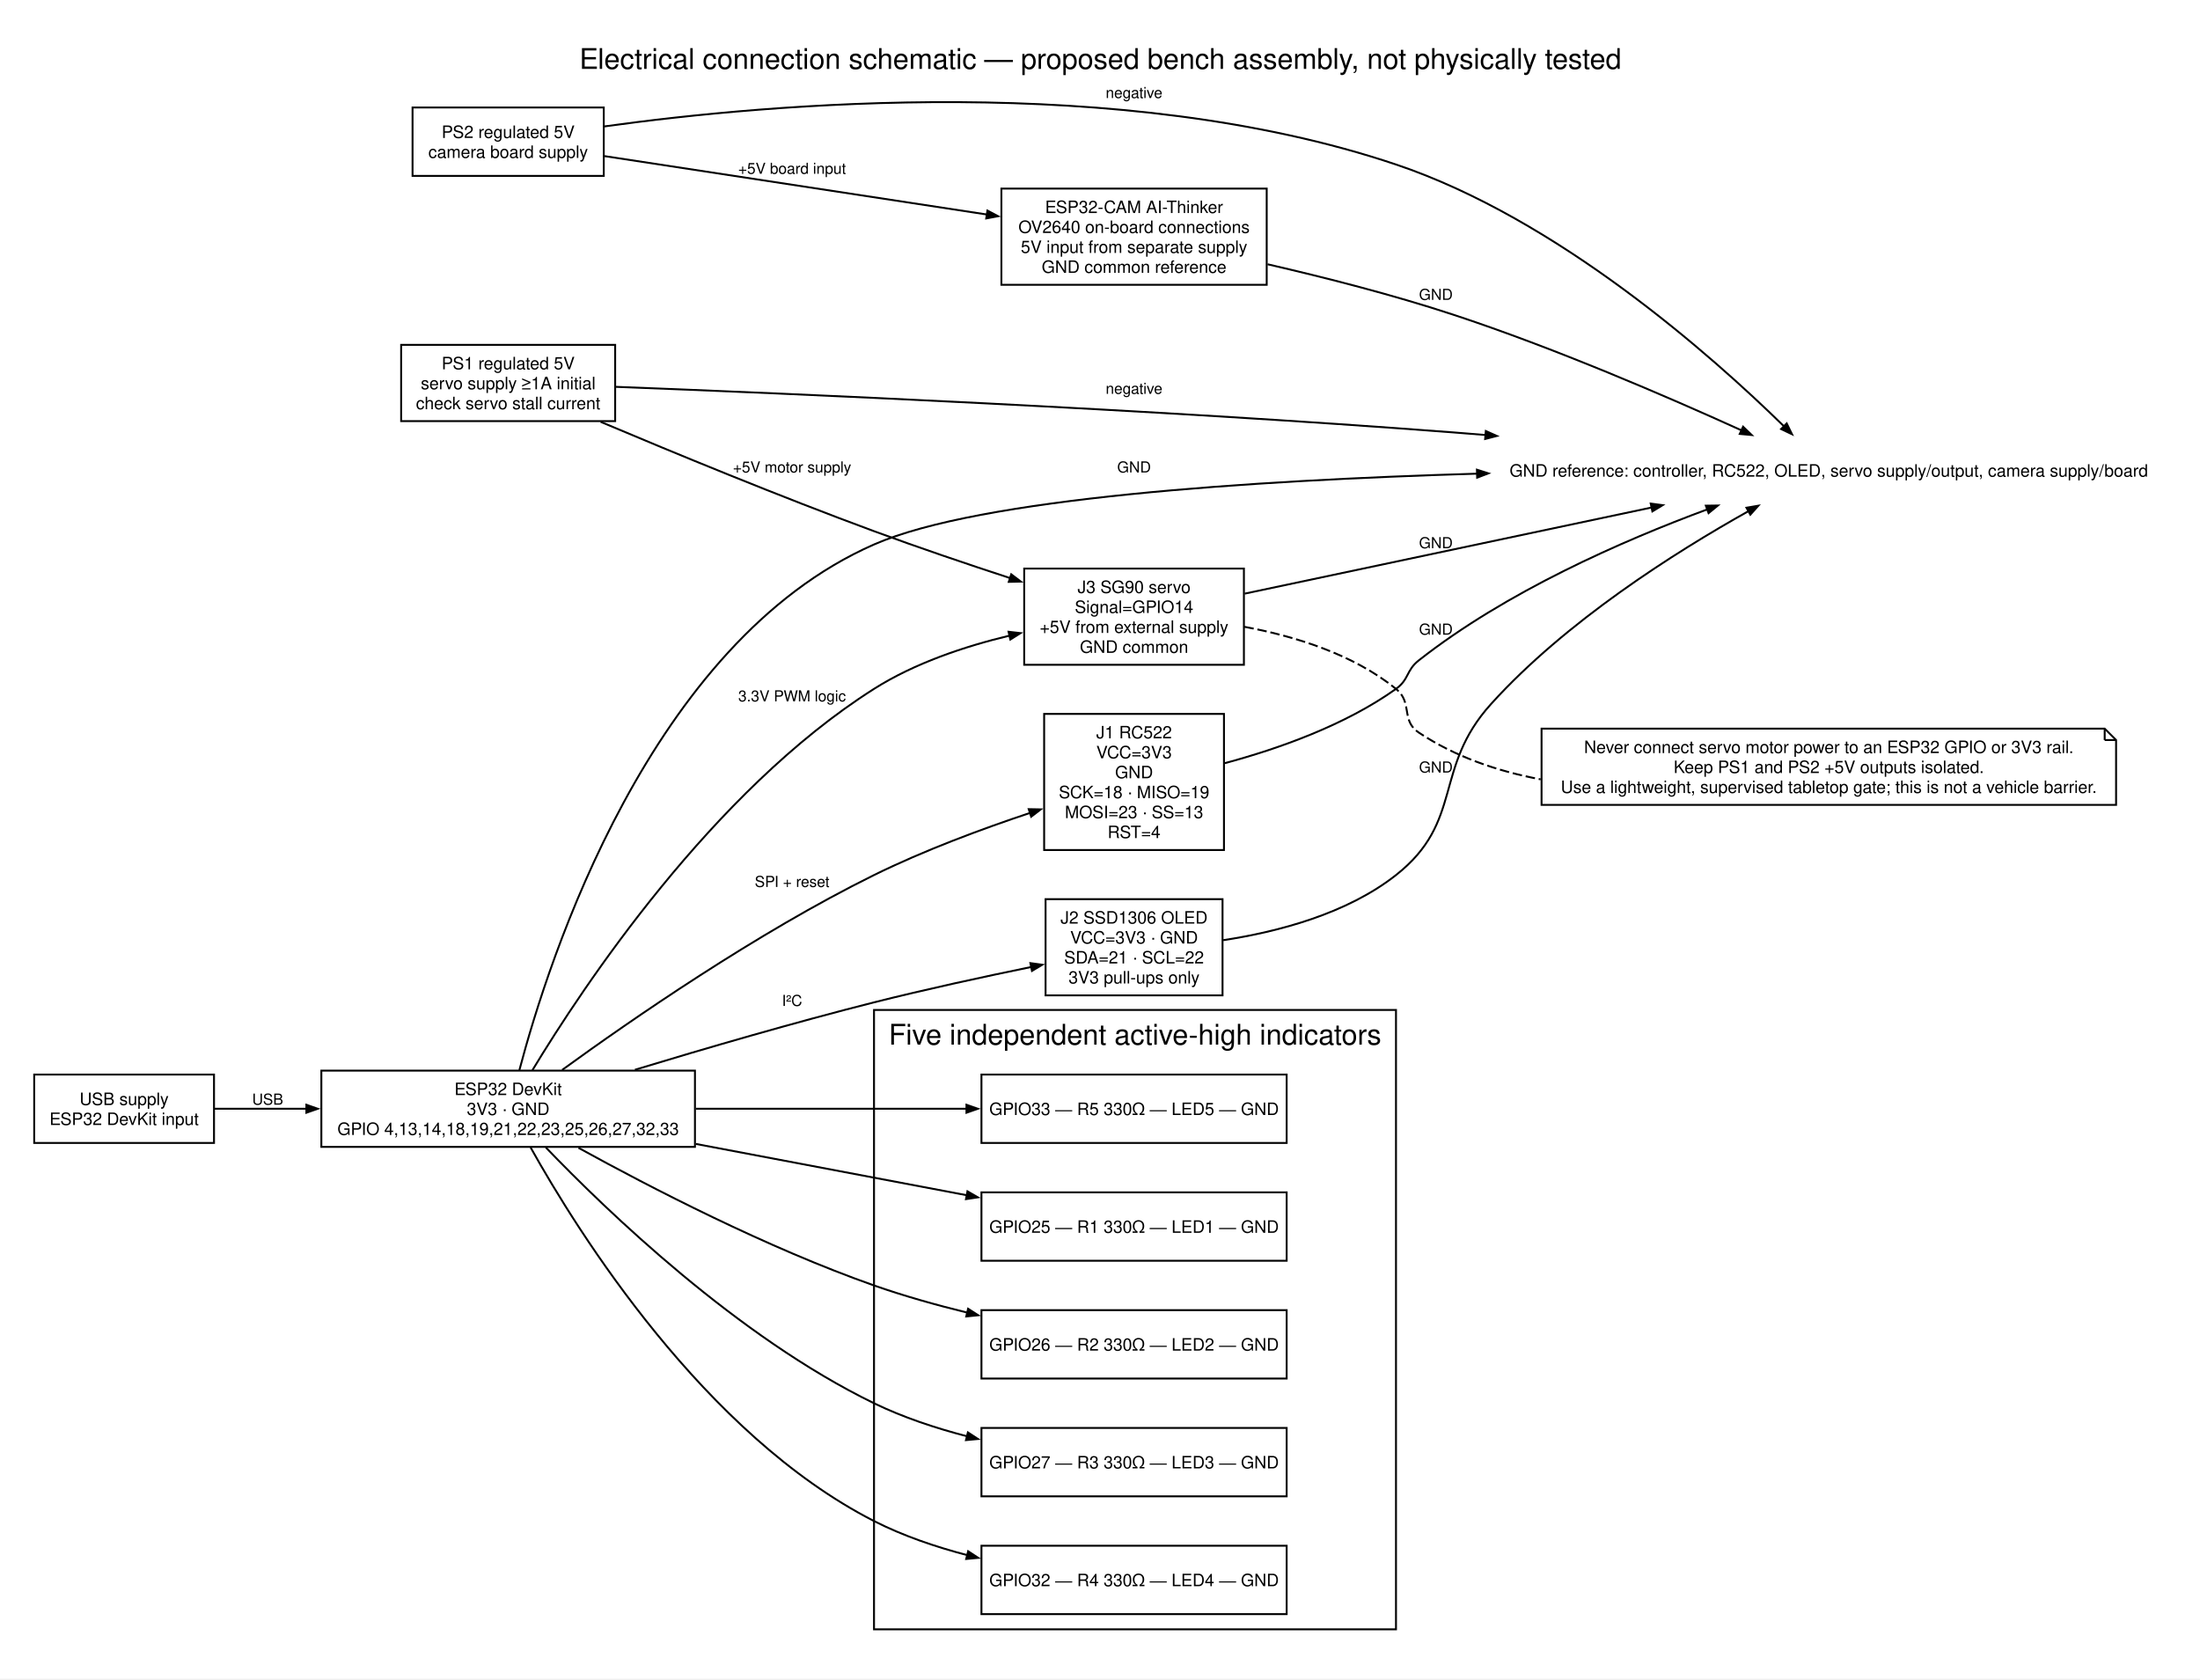
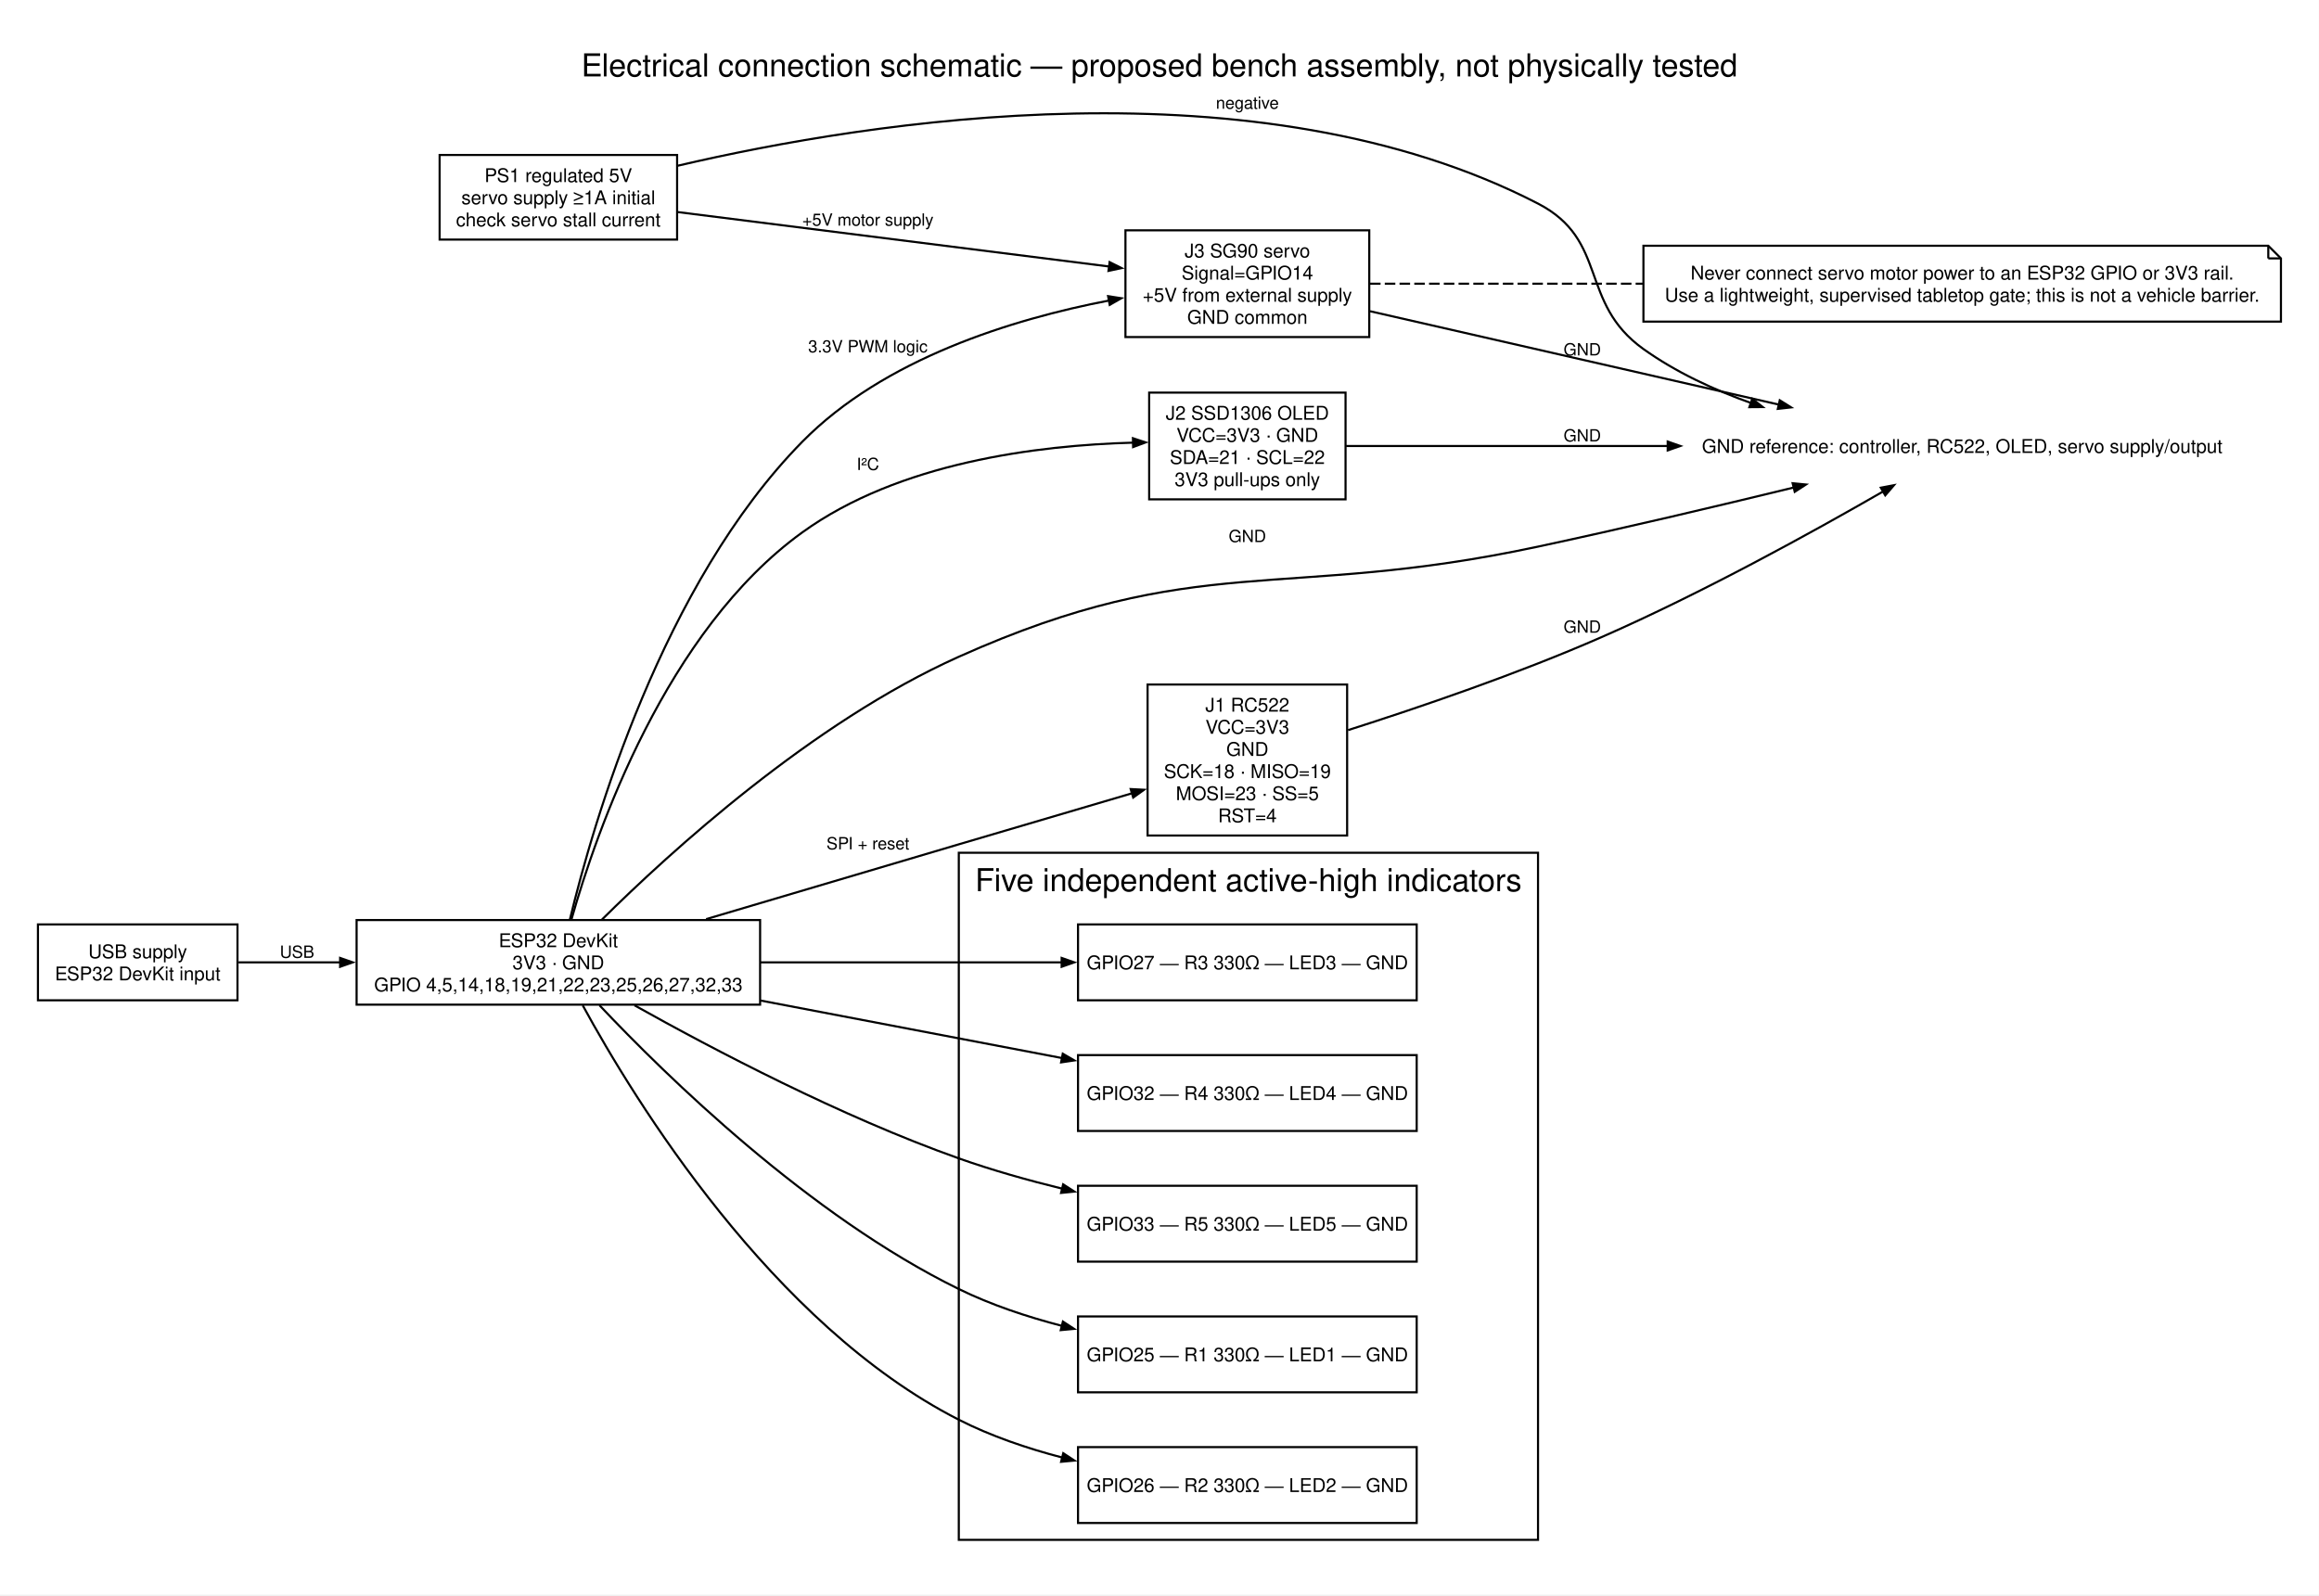
- <svg xmlns="http://www.w3.org/2000/svg" width="1158pt" height="884pt" viewBox="0.00 0.00 1158.00 884.00">
-   <g id="graph0" class="graph" transform="scale(1 1) rotate(0) translate(18 865.58)">
-     <polygon fill="white" stroke="none" points="-18,18 -18,-865.58 1140.45,-865.58 1140.45,18 -18,18" />
-     <text xml:space="preserve" text-anchor="middle" x="561.23" y="-829.33" font-family="Helvetica,sans-Serif" font-size="15.00">Electrical connection schematic — proposed bench assembly, not physically tested</text>
+ <svg xmlns="http://www.w3.org/2000/svg" width="1100pt" height="757pt" viewBox="0.00 0.00 1100.00 757.00">
+   <g id="graph0" class="graph" transform="scale(1 1) rotate(0) translate(18 738.6)">
+     <polygon fill="white" stroke="none" points="-18,18 -18,-738.6 1081.95,-738.6 1081.95,18 -18,18" />
+     <text xml:space="preserve" text-anchor="middle" x="531.98" y="-702.35" font-family="Helvetica,sans-Serif" font-size="15.00">Electrical connection schematic — proposed bench assembly, not physically tested</text>
    <g id="clust1" class="cluster">
-       <polygon fill="white" stroke="black" points="442.05,-8 442.05,-334 716.8,-334 716.8,-8 442.05,-8" />
-       <text xml:space="preserve" text-anchor="middle" x="579.43" y="-315.75" font-family="Helvetica,sans-Serif" font-size="15.00">Five independent active-high indicators</text>
+       <polygon fill="white" stroke="black" points="436.8,-8 436.8,-334 711.55,-334 711.55,-8 436.8,-8" />
+       <text xml:space="preserve" text-anchor="middle" x="574.18" y="-315.75" font-family="Helvetica,sans-Serif" font-size="15.00">Five independent active-high indicators</text>
    </g>
    <g id="node1" class="node">
-       <polygon fill="none" stroke="black" points="347.8,-302.07 151.15,-302.07 151.15,-261.93 347.8,-261.93 347.8,-302.07" />
-       <text xml:space="preserve" text-anchor="middle" x="249.48" y="-289.2" font-family="Helvetica,sans-Serif" font-size="9.00">ESP32 DevKit</text>
-       <text xml:space="preserve" text-anchor="middle" x="249.48" y="-278.7" font-family="Helvetica,sans-Serif" font-size="9.00">3V3 · GND</text>
-       <text xml:space="preserve" text-anchor="middle" x="249.48" y="-268.2" font-family="Helvetica,sans-Serif" font-size="9.00">GPIO 4,13,14,18,19,21,22,23,25,26,27,32,33</text>
+       <polygon fill="none" stroke="black" points="342.55,-302.07 151.15,-302.07 151.15,-261.93 342.55,-261.93 342.55,-302.07" />
+       <text xml:space="preserve" text-anchor="middle" x="246.85" y="-289.2" font-family="Helvetica,sans-Serif" font-size="9.00">ESP32 DevKit</text>
+       <text xml:space="preserve" text-anchor="middle" x="246.85" y="-278.7" font-family="Helvetica,sans-Serif" font-size="9.00">3V3 · GND</text>
+       <text xml:space="preserve" text-anchor="middle" x="246.85" y="-268.2" font-family="Helvetica,sans-Serif" font-size="9.00">GPIO 4,5,14,18,19,21,22,23,25,26,27,32,33</text>
    </g>
    <g id="node2" class="node">
-       <polygon fill="none" stroke="black" points="626.25,-489.82 531.6,-489.82 531.6,-418.18 626.25,-418.18 626.25,-489.82" />
-       <text xml:space="preserve" text-anchor="middle" x="578.93" y="-476.95" font-family="Helvetica,sans-Serif" font-size="9.00">J1 RC522</text>
-       <text xml:space="preserve" text-anchor="middle" x="578.93" y="-466.45" font-family="Helvetica,sans-Serif" font-size="9.00">VCC=3V3</text>
-       <text xml:space="preserve" text-anchor="middle" x="578.93" y="-455.95" font-family="Helvetica,sans-Serif" font-size="9.00">GND</text>
-       <text xml:space="preserve" text-anchor="middle" x="578.93" y="-445.45" font-family="Helvetica,sans-Serif" font-size="9.00">SCK=18 · MISO=19</text>
-       <text xml:space="preserve" text-anchor="middle" x="578.93" y="-434.95" font-family="Helvetica,sans-Serif" font-size="9.00">MOSI=23 · SS=13</text>
-       <text xml:space="preserve" text-anchor="middle" x="578.93" y="-424.45" font-family="Helvetica,sans-Serif" font-size="9.00">RST=4</text>
+       <polygon fill="none" stroke="black" points="621,-413.82 526.35,-413.82 526.35,-342.18 621,-342.18 621,-413.82" />
+       <text xml:space="preserve" text-anchor="middle" x="573.68" y="-400.95" font-family="Helvetica,sans-Serif" font-size="9.00">J1 RC522</text>
+       <text xml:space="preserve" text-anchor="middle" x="573.68" y="-390.45" font-family="Helvetica,sans-Serif" font-size="9.00">VCC=3V3</text>
+       <text xml:space="preserve" text-anchor="middle" x="573.68" y="-379.95" font-family="Helvetica,sans-Serif" font-size="9.00">GND</text>
+       <text xml:space="preserve" text-anchor="middle" x="573.68" y="-369.45" font-family="Helvetica,sans-Serif" font-size="9.00">SCK=18 · MISO=19</text>
+       <text xml:space="preserve" text-anchor="middle" x="573.68" y="-358.95" font-family="Helvetica,sans-Serif" font-size="9.00">MOSI=23 · SS=5</text>
+       <text xml:space="preserve" text-anchor="middle" x="573.68" y="-348.45" font-family="Helvetica,sans-Serif" font-size="9.00">RST=4</text>
    </g>
    <g id="edge2" class="edge">
-       <path fill="none" stroke="black" d="M277.87,-302.41C314.04,-328.68 380.38,-374.56 442.05,-405 468.26,-417.93 498.76,-429.25 524.22,-437.73" />
-       <polygon fill="black" stroke="black" points="523.47,-439.7 529.82,-439.58 524.78,-435.71 523.47,-439.7" />
-       <text xml:space="preserve" text-anchor="middle" x="398.93" y="-398.75" font-family="Helvetica,sans-Serif" font-size="8.00">SPI + reset</text>
+       <path fill="none" stroke="black" d="M316.94,-302.51C352.71,-313.12 397.1,-326.27 436.8,-338 463.96,-346.02 494.18,-354.92 519.22,-362.29" />
+       <polygon fill="black" stroke="black" points="518.33,-364.22 524.68,-363.89 519.52,-360.19 518.33,-364.22" />
+       <text xml:space="preserve" text-anchor="middle" x="393.68" y="-335.62" font-family="Helvetica,sans-Serif" font-size="8.00">SPI + reset</text>
    </g>
    <g id="node3" class="node">
-       <polygon fill="none" stroke="black" points="625.5,-392.32 532.35,-392.32 532.35,-341.68 625.5,-341.68 625.5,-392.32" />
-       <text xml:space="preserve" text-anchor="middle" x="578.93" y="-379.45" font-family="Helvetica,sans-Serif" font-size="9.00">J2 SSD1306 OLED</text>
-       <text xml:space="preserve" text-anchor="middle" x="578.93" y="-368.95" font-family="Helvetica,sans-Serif" font-size="9.00">VCC=3V3 · GND</text>
-       <text xml:space="preserve" text-anchor="middle" x="578.93" y="-358.45" font-family="Helvetica,sans-Serif" font-size="9.00">SDA=21 · SCL=22</text>
-       <text xml:space="preserve" text-anchor="middle" x="578.93" y="-347.95" font-family="Helvetica,sans-Serif" font-size="9.00">3V3 pull-ups only</text>
+       <polygon fill="none" stroke="black" points="620.25,-552.32 527.1,-552.32 527.1,-501.68 620.25,-501.68 620.25,-552.32" />
+       <text xml:space="preserve" text-anchor="middle" x="573.68" y="-539.45" font-family="Helvetica,sans-Serif" font-size="9.00">J2 SSD1306 OLED</text>
+       <text xml:space="preserve" text-anchor="middle" x="573.68" y="-528.95" font-family="Helvetica,sans-Serif" font-size="9.00">VCC=3V3 · GND</text>
+       <text xml:space="preserve" text-anchor="middle" x="573.68" y="-518.45" font-family="Helvetica,sans-Serif" font-size="9.00">SDA=21 · SCL=22</text>
+       <text xml:space="preserve" text-anchor="middle" x="573.68" y="-507.95" font-family="Helvetica,sans-Serif" font-size="9.00">3V3 pull-ups only</text>
    </g>
    <g id="edge3" class="edge">
-       <path fill="none" stroke="black" d="M316.2,-302.52C353.02,-313.69 399.89,-327.35 442.05,-338 469.19,-344.85 499.64,-351.45 524.83,-356.62" />
-       <polygon fill="black" stroke="black" points="524.35,-358.66 530.64,-357.8 525.19,-354.55 524.35,-358.66" />
-       <text xml:space="preserve" text-anchor="middle" x="398.93" y="-336.12" font-family="Helvetica,sans-Serif" font-size="8.00">I²C</text>
+       <path fill="none" stroke="black" d="M253.07,-302.36C264.89,-344.07 297.83,-439.24 362.55,-486 408.36,-519.09 473.87,-527.34 519.52,-528.58" />
+       <polygon fill="black" stroke="black" points="519.4,-530.68 525.44,-528.7 519.48,-526.48 519.4,-530.68" />
+       <text xml:space="preserve" text-anchor="middle" x="393.68" y="-515.6" font-family="Helvetica,sans-Serif" font-size="8.00">I²C</text>
    </g>
    <g id="node4" class="node">
-       <polygon fill="none" stroke="black" points="636.75,-566.32 521.1,-566.32 521.1,-515.68 636.75,-515.68 636.75,-566.32" />
-       <text xml:space="preserve" text-anchor="middle" x="578.93" y="-553.45" font-family="Helvetica,sans-Serif" font-size="9.00">J3 SG90 servo</text>
-       <text xml:space="preserve" text-anchor="middle" x="578.93" y="-542.95" font-family="Helvetica,sans-Serif" font-size="9.00">Signal=GPIO14</text>
-       <text xml:space="preserve" text-anchor="middle" x="578.93" y="-532.45" font-family="Helvetica,sans-Serif" font-size="9.00">+5V from external supply</text>
-       <text xml:space="preserve" text-anchor="middle" x="578.93" y="-521.95" font-family="Helvetica,sans-Serif" font-size="9.00">GND common</text>
+       <polygon fill="none" stroke="black" points="631.5,-629.32 515.85,-629.32 515.85,-578.68 631.5,-578.68 631.5,-629.32" />
+       <text xml:space="preserve" text-anchor="middle" x="573.68" y="-616.45" font-family="Helvetica,sans-Serif" font-size="9.00">J3 SG90 servo</text>
+       <text xml:space="preserve" text-anchor="middle" x="573.68" y="-605.95" font-family="Helvetica,sans-Serif" font-size="9.00">Signal=GPIO14</text>
+       <text xml:space="preserve" text-anchor="middle" x="573.68" y="-595.45" font-family="Helvetica,sans-Serif" font-size="9.00">+5V from external supply</text>
+       <text xml:space="preserve" text-anchor="middle" x="573.68" y="-584.95" font-family="Helvetica,sans-Serif" font-size="9.00">GND common</text>
    </g>
    <g id="edge4" class="edge">
-       <path fill="none" stroke="black" d="M262.24,-302.28C288.62,-345.9 356.9,-449.06 442.05,-503 463.43,-516.54 489.68,-525.34 513.39,-531.02" />
-       <polygon fill="black" stroke="black" points="512.87,-533.06 519.18,-532.35 513.8,-528.96 512.87,-533.06" />
-       <text xml:space="preserve" text-anchor="middle" x="398.93" y="-496.42" font-family="Helvetica,sans-Serif" font-size="8.00">3.3V PWM logic</text>
+       <path fill="none" stroke="black" d="M252.31,-302.26C263.37,-348.18 296.08,-461.41 362.55,-529 401.22,-568.32 461.88,-587.1 508.1,-596.03" />
+       <polygon fill="black" stroke="black" points="507.62,-598.08 513.9,-597.1 508.38,-593.95 507.62,-598.08" />
+       <text xml:space="preserve" text-anchor="middle" x="393.68" y="-571.44" font-family="Helvetica,sans-Serif" font-size="8.00">3.3V PWM logic</text>
+     </g>
+     <g id="node7" class="node">
+       <text xml:space="preserve" text-anchor="middle" x="912.75" y="-523.7" font-family="Helvetica,sans-Serif" font-size="9.00">GND reference: controller, RC522, OLED, servo supply/output</text>
+     </g>
+     <g id="edge11" class="edge">
+       <path fill="none" stroke="black" d="M267.54,-302.31C299.77,-334.26 367.18,-395.81 436.8,-427 550.23,-477.82 590.01,-453.21 711.55,-479.25 751.68,-487.85 796.09,-498.34 832.87,-507.3" />
+       <polygon fill="black" stroke="black" points="832.32,-509.33 838.65,-508.71 833.32,-505.25 832.32,-509.33" />
+       <text xml:space="preserve" text-anchor="middle" x="573.68" y="-481.4" font-family="Helvetica,sans-Serif" font-size="8.00">GND</text>
+     </g>
+     <g id="node8" class="node">
+       <polygon fill="none" stroke="black" points="654,-114 493.35,-114 493.35,-78 654,-78 654,-114" />
+       <text xml:space="preserve" text-anchor="middle" x="573.68" y="-92.7" font-family="Helvetica,sans-Serif" font-size="9.00">GPIO25 ─ R1 330Ω ─ LED1 ─ GND</text>
+     </g>
+     <g id="edge6" class="edge">
+       <path fill="none" stroke="black" d="M266.36,-261.63C297.94,-228.17 365.74,-161.82 436.8,-127 452.01,-119.55 469.06,-113.85 485.81,-109.51" />
+       <polygon fill="black" stroke="black" points="486.18,-111.58 491.49,-108.1 485.16,-107.51 486.18,-111.58" />
    </g>
    <g id="node9" class="node">
-       <text xml:space="preserve" text-anchor="middle" x="944.62" y="-614.7" font-family="Helvetica,sans-Serif" font-size="9.00">GND reference: controller, RC522, OLED, servo supply/output, camera supply/board</text>
+       <polygon fill="none" stroke="black" points="654,-52 493.35,-52 493.35,-16 654,-16 654,-52" />
+       <text xml:space="preserve" text-anchor="middle" x="573.68" y="-30.7" font-family="Helvetica,sans-Serif" font-size="9.00">GPIO26 ─ R2 330Ω ─ LED2 ─ GND</text>
+     </g>
+     <g id="edge7" class="edge">
+       <path fill="none" stroke="black" d="M258.43,-261.57C282.86,-216.77 348.02,-110.28 436.8,-65 451.98,-57.26 469.1,-51.43 485.93,-47.04" />
+       <polygon fill="black" stroke="black" points="486.34,-49.11 491.65,-45.62 485.32,-45.03 486.34,-49.11" />
+     </g>
+     <g id="node10" class="node">
+       <polygon fill="none" stroke="black" points="654,-300 493.35,-300 493.35,-264 654,-264 654,-300" />
+       <text xml:space="preserve" text-anchor="middle" x="573.68" y="-278.7" font-family="Helvetica,sans-Serif" font-size="9.00">GPIO27 ─ R3 330Ω ─ LED3 ─ GND</text>
+     </g>
+     <g id="edge8" class="edge">
+       <path fill="none" stroke="black" d="M342.68,-282C387.91,-282 441.65,-282 485.81,-282" />
+       <polygon fill="black" stroke="black" points="485.58,-284.1 491.58,-282 485.58,-279.9 485.58,-284.1" />
+     </g>
+     <g id="node11" class="node">
+       <polygon fill="none" stroke="black" points="654,-238 493.35,-238 493.35,-202 654,-202 654,-238" />
+       <text xml:space="preserve" text-anchor="middle" x="573.68" y="-216.7" font-family="Helvetica,sans-Serif" font-size="9.00">GPIO32 ─ R4 330Ω ─ LED4 ─ GND</text>
+     </g>
+     <g id="edge9" class="edge">
+       <path fill="none" stroke="black" d="M342.68,-263.9C387.91,-255.27 441.65,-245.01 485.81,-236.58" />
+       <polygon fill="black" stroke="black" points="486.11,-238.66 491.61,-235.47 485.32,-234.54 486.11,-238.66" />
+     </g>
+     <g id="node12" class="node">
+       <polygon fill="none" stroke="black" points="654,-176 493.35,-176 493.35,-140 654,-140 654,-176" />
+       <text xml:space="preserve" text-anchor="middle" x="573.68" y="-154.7" font-family="Helvetica,sans-Serif" font-size="9.00">GPIO33 ─ R5 330Ω ─ LED5 ─ GND</text>
+     </g>
+     <g id="edge10" class="edge">
+       <path fill="none" stroke="black" d="M282.99,-261.6C320.14,-240.78 380.98,-208.8 436.8,-189 452.46,-183.44 469.5,-178.64 486.05,-174.58" />
+       <polygon fill="black" stroke="black" points="486.29,-176.68 491.64,-173.24 485.31,-172.6 486.29,-176.68" />
    </g>
    <g id="edge12" class="edge">
-       <path fill="none" stroke="black" d="M255.38,-302.31C270.73,-360.55 324.04,-527.26 442.05,-579 497.58,-603.35 640.42,-612.76 759.52,-616.27" />
-       <polygon fill="black" stroke="black" points="759.4,-618.37 765.46,-616.44 759.52,-614.17 759.4,-618.37" />
-       <text xml:space="preserve" text-anchor="middle" x="578.93" y="-616.9" font-family="Helvetica,sans-Serif" font-size="8.00">GND</text>
+       <path fill="none" stroke="black" d="M621.45,-392.19C655.32,-402.98 701.92,-418.89 741.55,-436.25 789.2,-457.12 841.68,-486.07 875.6,-505.62" />
+       <polygon fill="black" stroke="black" points="874.15,-507.21 880.4,-508.4 876.25,-503.57 874.15,-507.21" />
+       <text xml:space="preserve" text-anchor="middle" x="732.55" y="-438.4" font-family="Helvetica,sans-Serif" font-size="8.00">GND</text>
    </g>
-     <g id="node10" class="node">
-       <polygon fill="none" stroke="black" points="659.25,-238 498.6,-238 498.6,-202 659.25,-202 659.25,-238" />
-       <text xml:space="preserve" text-anchor="middle" x="578.93" y="-216.7" font-family="Helvetica,sans-Serif" font-size="9.00">GPIO25 ─ R1 330Ω ─ LED1 ─ GND</text>
+     <g id="edge13" class="edge">
+       <path fill="none" stroke="black" d="M620.49,-527C659.85,-527 718.72,-527 773.26,-527" />
+       <polygon fill="black" stroke="black" points="773.06,-529.1 779.06,-527 773.06,-524.9 773.06,-529.1" />
+       <text xml:space="preserve" text-anchor="middle" x="732.55" y="-529.15" font-family="Helvetica,sans-Serif" font-size="8.00">GND</text>
    </g>
-     <g id="edge7" class="edge">
-       <path fill="none" stroke="black" d="M348.28,-263.48C393.62,-254.9 447.06,-244.78 490.98,-236.46" />
-       <polygon fill="black" stroke="black" points="491.23,-238.55 496.73,-235.37 490.45,-234.43 491.23,-238.55" />
-     </g>
-     <g id="node11" class="node">
-       <polygon fill="none" stroke="black" points="659.25,-176 498.6,-176 498.6,-140 659.25,-140 659.25,-176" />
-       <text xml:space="preserve" text-anchor="middle" x="578.93" y="-154.7" font-family="Helvetica,sans-Serif" font-size="9.00">GPIO26 ─ R2 330Ω ─ LED2 ─ GND</text>
-     </g>
-     <g id="edge8" class="edge">
-       <path fill="none" stroke="black" d="M286.49,-261.43C324.22,-240.64 385.72,-208.81 442.05,-189 457.73,-183.49 474.78,-178.7 491.33,-174.65" />
-       <polygon fill="black" stroke="black" points="491.57,-176.75 496.91,-173.31 490.59,-172.67 491.57,-176.75" />
-     </g>
-     <g id="node12" class="node">
-       <polygon fill="none" stroke="black" points="659.25,-114 498.6,-114 498.6,-78 659.25,-78 659.25,-114" />
-       <text xml:space="preserve" text-anchor="middle" x="578.93" y="-92.7" font-family="Helvetica,sans-Serif" font-size="9.00">GPIO27 ─ R3 330Ω ─ LED3 ─ GND</text>
-     </g>
-     <g id="edge9" class="edge">
-       <path fill="none" stroke="black" d="M269.3,-261.64C301.41,-228.2 370.28,-161.87 442.05,-127 457.28,-119.6 474.35,-113.93 491.1,-109.59" />
-       <polygon fill="black" stroke="black" points="491.47,-111.66 496.78,-108.18 490.45,-107.59 491.47,-111.66" />
+     <g id="edge14" class="edge">
+       <path fill="none" stroke="black" d="M631.86,-590.94C685.01,-578.8 764.91,-560.54 825.76,-546.64" />
+       <polygon fill="black" stroke="black" points="826.22,-548.69 831.61,-545.31 825.29,-544.6 826.22,-548.69" />
+       <text xml:space="preserve" text-anchor="middle" x="732.55" y="-569.96" font-family="Helvetica,sans-Serif" font-size="8.00">GND</text>
    </g>
    <g id="node13" class="node">
-       <polygon fill="none" stroke="black" points="659.25,-52 498.6,-52 498.6,-16 659.25,-16 659.25,-52" />
-       <text xml:space="preserve" text-anchor="middle" x="578.93" y="-30.7" font-family="Helvetica,sans-Serif" font-size="9.00">GPIO32 ─ R4 330Ω ─ LED4 ─ GND</text>
+       <polygon fill="none" stroke="black" points="1057.95,-622 761.55,-622 761.55,-586 1063.95,-586 1063.95,-616 1057.95,-622" />
+       <polyline fill="none" stroke="black" points="1057.95,-622 1057.95,-616" />
+       <polyline fill="none" stroke="black" points="1063.95,-616 1057.95,-616" />
+       <text xml:space="preserve" text-anchor="middle" x="912.75" y="-605.95" font-family="Helvetica,sans-Serif" font-size="9.00">Never connect servo motor power to an ESP32 GPIO or 3V3 rail.</text>
+       <text xml:space="preserve" text-anchor="middle" x="912.75" y="-595.45" font-family="Helvetica,sans-Serif" font-size="9.00">Use a lightweight, supervised tabletop gate; this is not a vehicle barrier.</text>
    </g>
-     <g id="edge10" class="edge">
-       <path fill="none" stroke="black" d="M261.3,-261.61C286.28,-216.89 352.74,-110.56 442.05,-65 457.23,-57.26 474.35,-51.43 491.18,-47.04" />
-       <polygon fill="black" stroke="black" points="491.59,-49.11 496.9,-45.62 490.57,-45.03 491.59,-49.11" />
+     <g id="edge16" class="edge">
+       <path fill="none" stroke="black" stroke-dasharray="5,2" d="M631.86,-604C667.54,-604 715.29,-604 761.23,-604" />
    </g>
-     <g id="node14" class="node">
-       <polygon fill="none" stroke="black" points="659.25,-300 498.6,-300 498.6,-264 659.25,-264 659.25,-300" />
-       <text xml:space="preserve" text-anchor="middle" x="578.93" y="-278.7" font-family="Helvetica,sans-Serif" font-size="9.00">GPIO33 ─ R5 330Ω ─ LED5 ─ GND</text>
+     <g id="node5" class="node">
+       <polygon fill="none" stroke="black" points="303.18,-665.07 190.53,-665.07 190.53,-624.93 303.18,-624.93 303.18,-665.07" />
+       <text xml:space="preserve" text-anchor="middle" x="246.85" y="-652.2" font-family="Helvetica,sans-Serif" font-size="9.00">PS1 regulated 5V</text>
+       <text xml:space="preserve" text-anchor="middle" x="246.85" y="-641.7" font-family="Helvetica,sans-Serif" font-size="9.00">servo supply ≥1A initial</text>
+       <text xml:space="preserve" text-anchor="middle" x="246.85" y="-631.2" font-family="Helvetica,sans-Serif" font-size="9.00">check servo stall current</text>
    </g>
-     <g id="edge11" class="edge">
-       <path fill="none" stroke="black" d="M348.28,-282C393.62,-282 447.06,-282 490.98,-282" />
-       <polygon fill="black" stroke="black" points="490.71,-284.1 496.71,-282 490.71,-279.9 490.71,-284.1" />
-     </g>
-     <g id="edge13" class="edge">
-       <path fill="none" stroke="black" d="M626.71,-463.9C654.68,-471.41 689.89,-483.79 716.8,-503 723.75,-507.96 722.09,-512.73 728.8,-518 774.65,-554.02 835.57,-580.8 880.83,-597.54" />
-       <polygon fill="black" stroke="black" points="879.89,-599.43 886.25,-599.52 881.33,-595.49 879.89,-599.43" />
-       <text xml:space="preserve" text-anchor="middle" x="737.8" y="-531.53" font-family="Helvetica,sans-Serif" font-size="8.00">GND</text>
-     </g>
-     <g id="edge14" class="edge">
-       <path fill="none" stroke="black" d="M625.87,-370.73C654.56,-375.1 690.84,-384.55 716.8,-405 752.74,-433.32 736.11,-461.06 766.8,-495 806.15,-538.53 863.7,-574.91 902.35,-596.55" />
-       <polygon fill="black" stroke="black" points="901.27,-598.35 907.54,-599.42 903.31,-594.68 901.27,-598.35" />
-       <text xml:space="preserve" text-anchor="middle" x="737.8" y="-458.96" font-family="Helvetica,sans-Serif" font-size="8.00">GND</text>
+     <g id="edge5" class="edge">
+       <path fill="none" stroke="black" d="M303.32,-638C360.17,-630.82 448.49,-619.67 508.37,-612.12" />
+       <polygon fill="black" stroke="black" points="508.33,-614.24 514.02,-611.4 507.8,-610.07 508.33,-614.24" />
+       <text xml:space="preserve" text-anchor="middle" x="393.68" y="-631.53" font-family="Helvetica,sans-Serif" font-size="8.00">+5V motor supply</text>
    </g>
    <g id="edge15" class="edge">
-       <path fill="none" stroke="black" d="M637.15,-553.12C694.57,-565.27 783.94,-584.19 851.38,-598.47" />
-       <polygon fill="black" stroke="black" points="850.88,-600.51 857.18,-599.7 851.75,-596.4 850.88,-600.51" />
-       <text xml:space="preserve" text-anchor="middle" x="737.8" y="-577.04" font-family="Helvetica,sans-Serif" font-size="8.00">GND</text>
-     </g>
-     <g id="node15" class="node">
-       <polygon fill="none" stroke="black" points="1089.83,-482.07 793.42,-482.07 793.42,-441.93 1095.83,-441.93 1095.83,-476.07 1089.83,-482.07" />
-       <polyline fill="none" stroke="black" points="1089.83,-482.07 1089.83,-476.07" />
-       <polyline fill="none" stroke="black" points="1095.83,-476.07 1089.83,-476.07" />
-       <text xml:space="preserve" text-anchor="middle" x="944.62" y="-469.2" font-family="Helvetica,sans-Serif" font-size="9.00">Never connect servo motor power to an ESP32 GPIO or 3V3 rail.</text>
-       <text xml:space="preserve" text-anchor="middle" x="944.62" y="-458.7" font-family="Helvetica,sans-Serif" font-size="9.00">Keep PS1 and PS2 +5V outputs isolated.</text>
-       <text xml:space="preserve" text-anchor="middle" x="944.62" y="-448.2" font-family="Helvetica,sans-Serif" font-size="9.00">Use a lightweight, supervised tabletop gate; this is not a vehicle barrier.</text>
-     </g>
-     <g id="edge19" class="edge">
-       <path fill="none" stroke="black" stroke-dasharray="5,2" d="M636.98,-535.67C663.59,-530.73 694.27,-521.23 716.8,-503 725.76,-495.75 719.2,-486.38 728.8,-480 747.89,-467.31 770.14,-459.66 792.95,-455.37" />
-     </g>
-     <g id="node5" class="node">
-       <polygon fill="none" stroke="black" points="305.8,-684.07 193.15,-684.07 193.15,-643.93 305.8,-643.93 305.8,-684.07" />
-       <text xml:space="preserve" text-anchor="middle" x="249.48" y="-671.2" font-family="Helvetica,sans-Serif" font-size="9.00">PS1 regulated 5V</text>
-       <text xml:space="preserve" text-anchor="middle" x="249.48" y="-660.7" font-family="Helvetica,sans-Serif" font-size="9.00">servo supply ≥1A initial</text>
-       <text xml:space="preserve" text-anchor="middle" x="249.48" y="-650.2" font-family="Helvetica,sans-Serif" font-size="9.00">check servo stall current</text>
-     </g>
-     <g id="edge5" class="edge">
-       <path fill="none" stroke="black" d="M298.15,-643.55C336.71,-627.27 392.52,-604.26 442.05,-586 465.29,-577.43 491.04,-568.71 513.81,-561.26" />
-       <polygon fill="black" stroke="black" points="514.28,-563.31 519.34,-559.46 512.98,-559.32 514.28,-563.31" />
-       <text xml:space="preserve" text-anchor="middle" x="398.93" y="-616.92" font-family="Helvetica,sans-Serif" font-size="8.00">+5V motor supply</text>
-     </g>
-     <g id="edge16" class="edge">
-       <path fill="none" stroke="black" d="M305.99,-661.98C397.79,-658.44 587,-650.3 746.8,-638 752.46,-637.56 758.21,-637.1 764.01,-636.62" />
-       <polygon fill="black" stroke="black" points="764.08,-638.72 769.88,-636.12 763.72,-634.53 764.08,-638.72" />
-       <text xml:space="preserve" text-anchor="middle" x="578.93" y="-658.29" font-family="Helvetica,sans-Serif" font-size="8.00">negative</text>
+       <path fill="none" stroke="black" d="M303.43,-659.96C394.52,-681.27 578.71,-710.67 711.55,-642 745.19,-624.61 730.74,-595.02 761.55,-573 776.87,-562.06 794.84,-553.67 812.93,-547.26" />
+       <polygon fill="black" stroke="black" points="813.16,-549.4 818.16,-545.47 811.8,-545.42 813.16,-549.4" />
+       <text xml:space="preserve" text-anchor="middle" x="573.68" y="-687" font-family="Helvetica,sans-Serif" font-size="8.00">negative</text>
    </g>
    <g id="node6" class="node">
-       <polygon fill="none" stroke="black" points="648.75,-766.32 509.1,-766.32 509.1,-715.68 648.75,-715.68 648.75,-766.32" />
-       <text xml:space="preserve" text-anchor="middle" x="578.93" y="-753.45" font-family="Helvetica,sans-Serif" font-size="9.00">ESP32-CAM AI-Thinker</text>
-       <text xml:space="preserve" text-anchor="middle" x="578.93" y="-742.95" font-family="Helvetica,sans-Serif" font-size="9.00">OV2640 on-board connections</text>
-       <text xml:space="preserve" text-anchor="middle" x="578.93" y="-732.45" font-family="Helvetica,sans-Serif" font-size="9.00">5V input from separate supply</text>
-       <text xml:space="preserve" text-anchor="middle" x="578.93" y="-721.95" font-family="Helvetica,sans-Serif" font-size="9.00">GND common reference</text>
-     </g>
-     <g id="edge17" class="edge">
-       <path fill="none" stroke="black" d="M649.2,-726.49C679.47,-719.51 715.2,-710.4 746.8,-700 800.15,-682.45 859.4,-656.9 898.81,-639" />
-       <polygon fill="black" stroke="black" points="899.49,-641 904.07,-636.6 897.74,-637.18 899.49,-641" />
-       <text xml:space="preserve" text-anchor="middle" x="737.8" y="-707.74" font-family="Helvetica,sans-Serif" font-size="8.00">GND</text>
-     </g>
-     <g id="node7" class="node">
-       <polygon fill="none" stroke="black" points="299.8,-809 199.15,-809 199.15,-773 299.8,-773 299.8,-809" />
-       <text xml:space="preserve" text-anchor="middle" x="249.48" y="-792.95" font-family="Helvetica,sans-Serif" font-size="9.00">PS2 regulated 5V</text>
-       <text xml:space="preserve" text-anchor="middle" x="249.48" y="-782.45" font-family="Helvetica,sans-Serif" font-size="9.00">camera board supply</text>
-     </g>
-     <g id="edge6" class="edge">
-       <path fill="none" stroke="black" d="M300.21,-783.41C353.78,-775.23 439.69,-762.11 501.78,-752.63" />
-       <polygon fill="black" stroke="black" points="501.74,-754.76 507.36,-751.78 501.11,-750.61 501.74,-754.76" />
-       <text xml:space="preserve" text-anchor="middle" x="398.93" y="-774.1" font-family="Helvetica,sans-Serif" font-size="8.00">+5V board input</text>
-     </g>
-     <g id="edge18" class="edge">
-       <path fill="none" stroke="black" d="M300.11,-799.04C387.17,-811.12 571.91,-827.71 716.8,-779 801.87,-750.4 882.98,-678.46 921.03,-641.19" />
-       <polygon fill="black" stroke="black" points="922.46,-642.73 925.25,-637.02 919.51,-639.75 922.46,-642.73" />
-       <text xml:space="preserve" text-anchor="middle" x="578.93" y="-813.98" font-family="Helvetica,sans-Serif" font-size="8.00">negative</text>
-     </g>
-     <g id="node8" class="node">
      <polygon fill="none" stroke="black" points="94.65,-300 0,-300 0,-264 94.65,-264 94.65,-300" />
-       <text xml:space="preserve" text-anchor="middle" x="47.33" y="-283.95" font-family="Helvetica,sans-Serif" font-size="9.00">USB supply</text>
-       <text xml:space="preserve" text-anchor="middle" x="47.33" y="-273.45" font-family="Helvetica,sans-Serif" font-size="9.00">ESP32 DevKit input</text>
+       <text xml:space="preserve" text-anchor="middle" x="47.32" y="-283.95" font-family="Helvetica,sans-Serif" font-size="9.00">USB supply</text>
+       <text xml:space="preserve" text-anchor="middle" x="47.32" y="-273.45" font-family="Helvetica,sans-Serif" font-size="9.00">ESP32 DevKit input</text>
    </g>
    <g id="edge1" class="edge">
-       <path fill="none" stroke="black" d="M95,-282C109.65,-282 126.47,-282 143.48,-282" />
-       <polygon fill="black" stroke="black" points="143.26,-284.1 149.26,-282 143.26,-279.9 143.26,-284.1" />
+       <path fill="none" stroke="black" d="M95.14,-282C109.81,-282 126.62,-282 143.57,-282" />
+       <polygon fill="black" stroke="black" points="143.33,-284.1 149.33,-282 143.33,-279.9 143.33,-284.1" />
      <text xml:space="preserve" text-anchor="middle" x="122.9" y="-284.15" font-family="Helvetica,sans-Serif" font-size="8.00">USB</text>
    </g>
  </g>
</svg>
